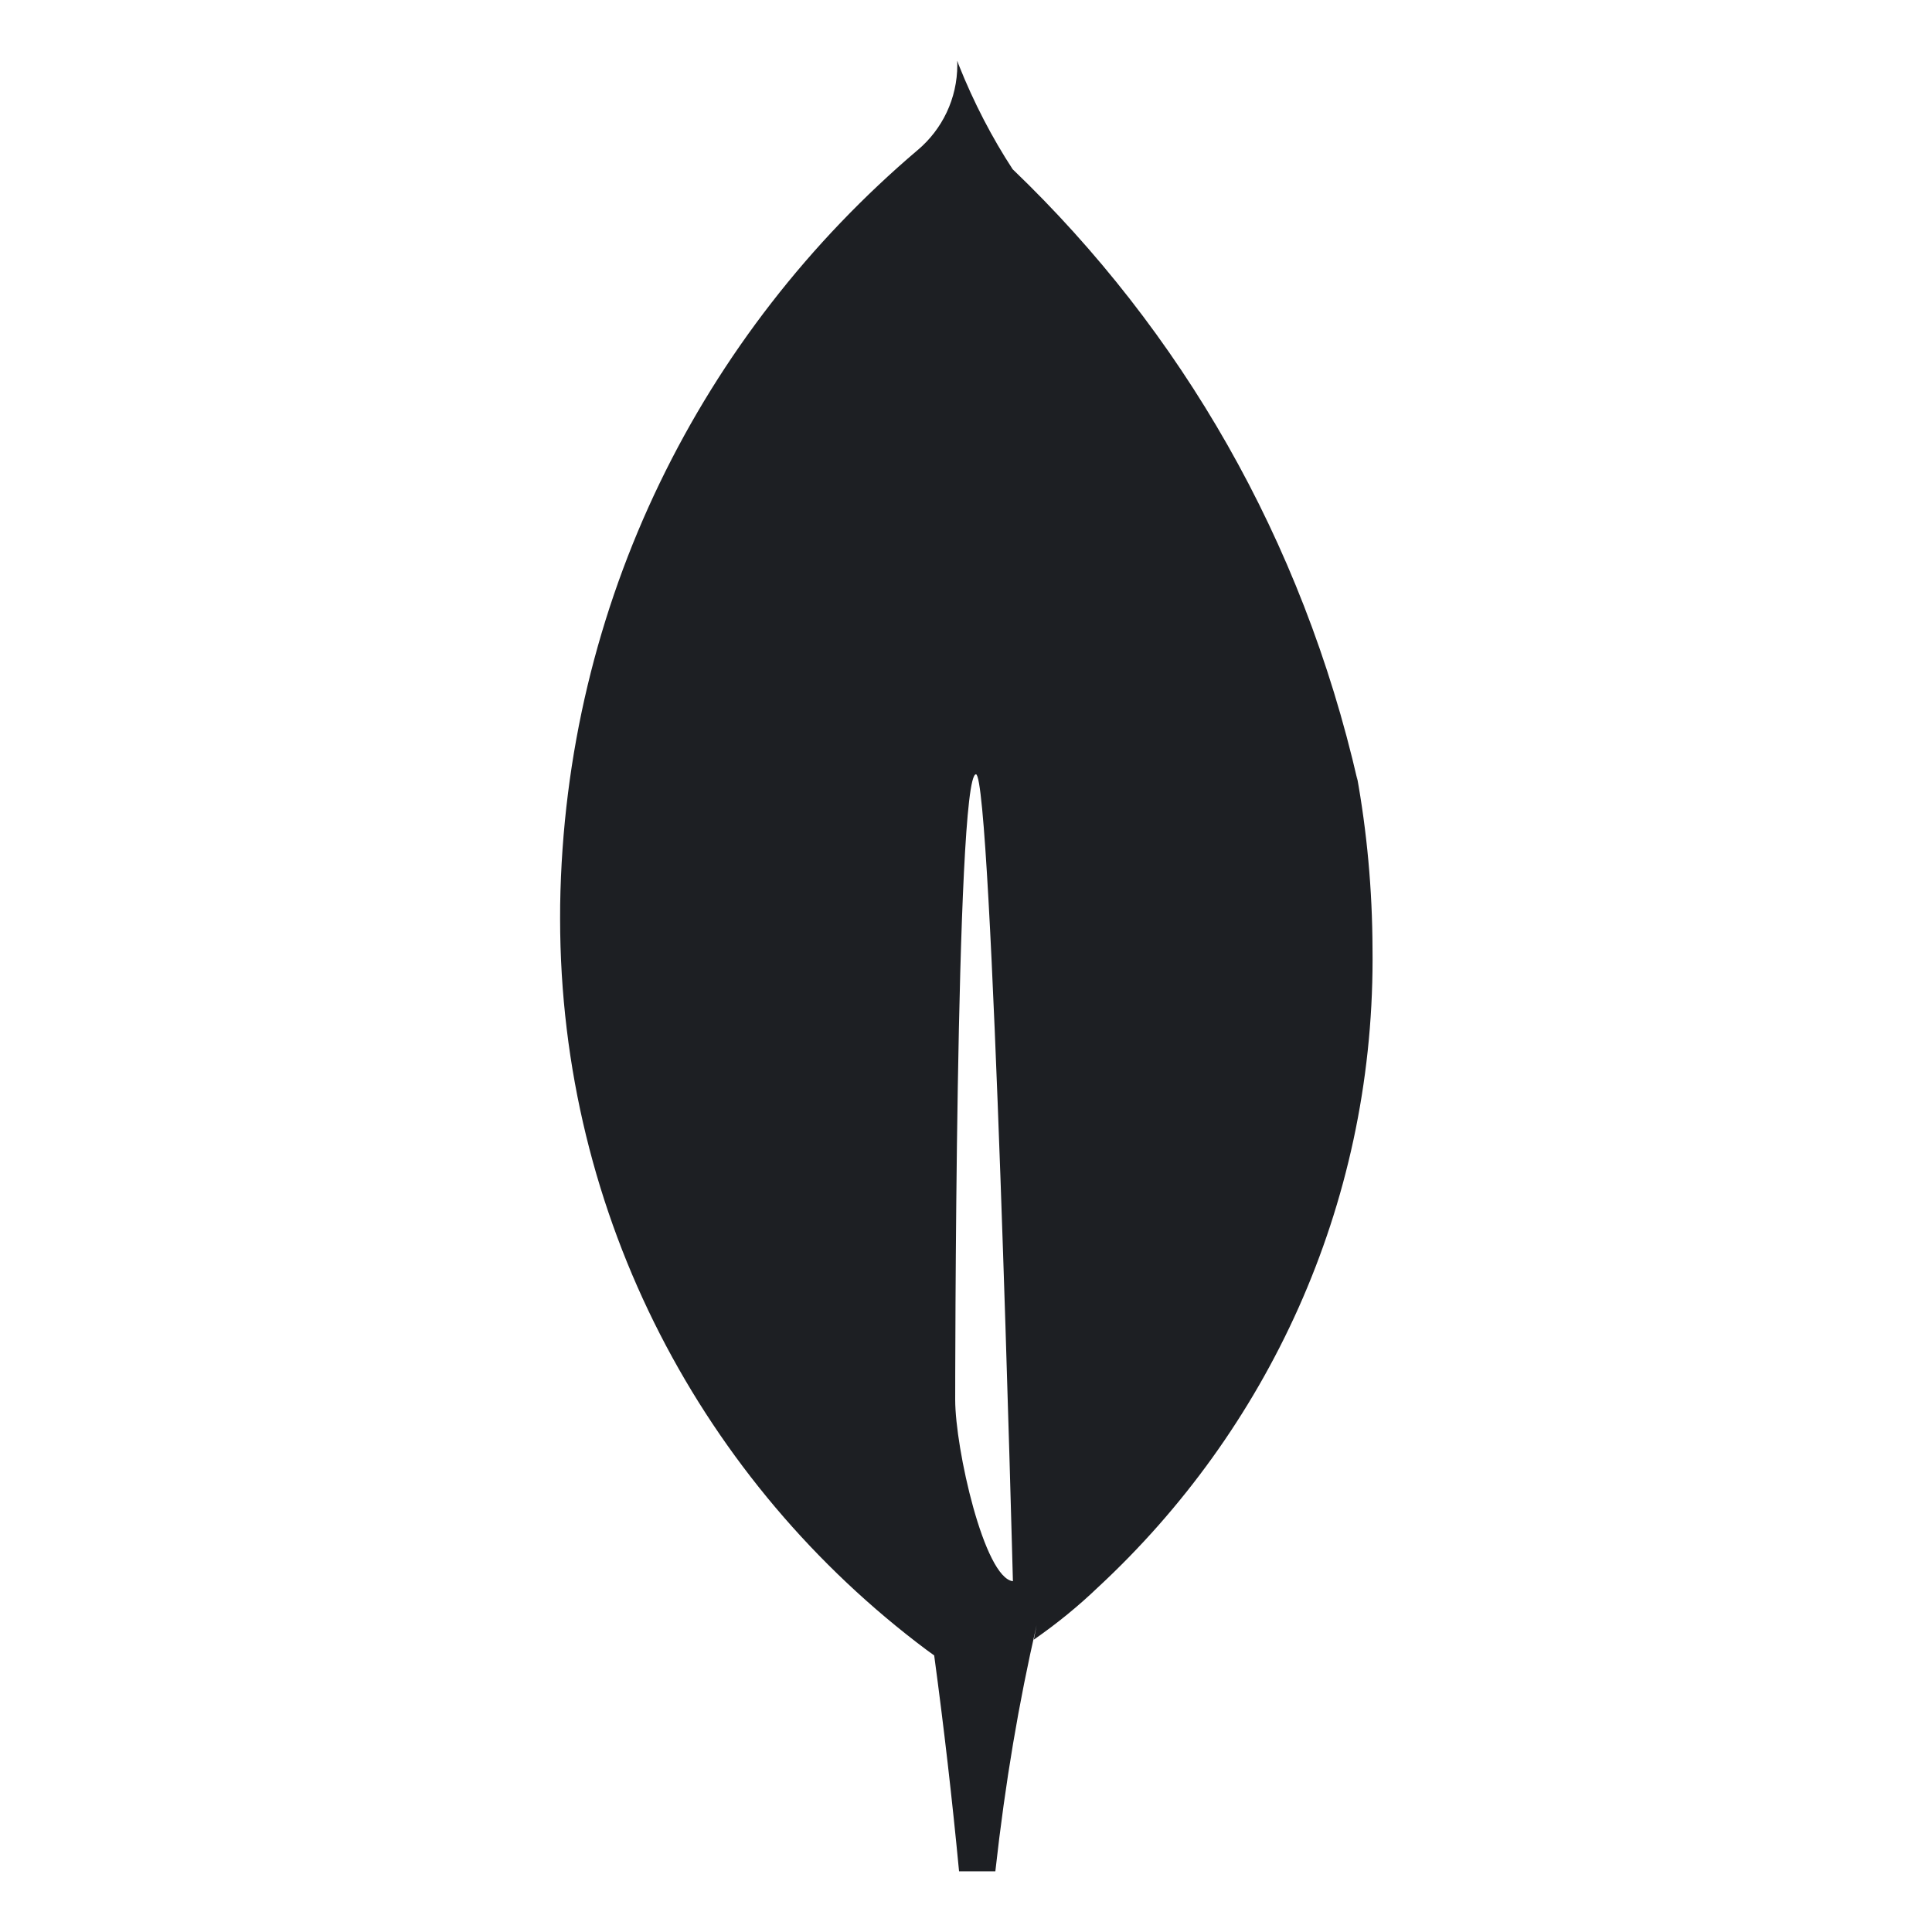
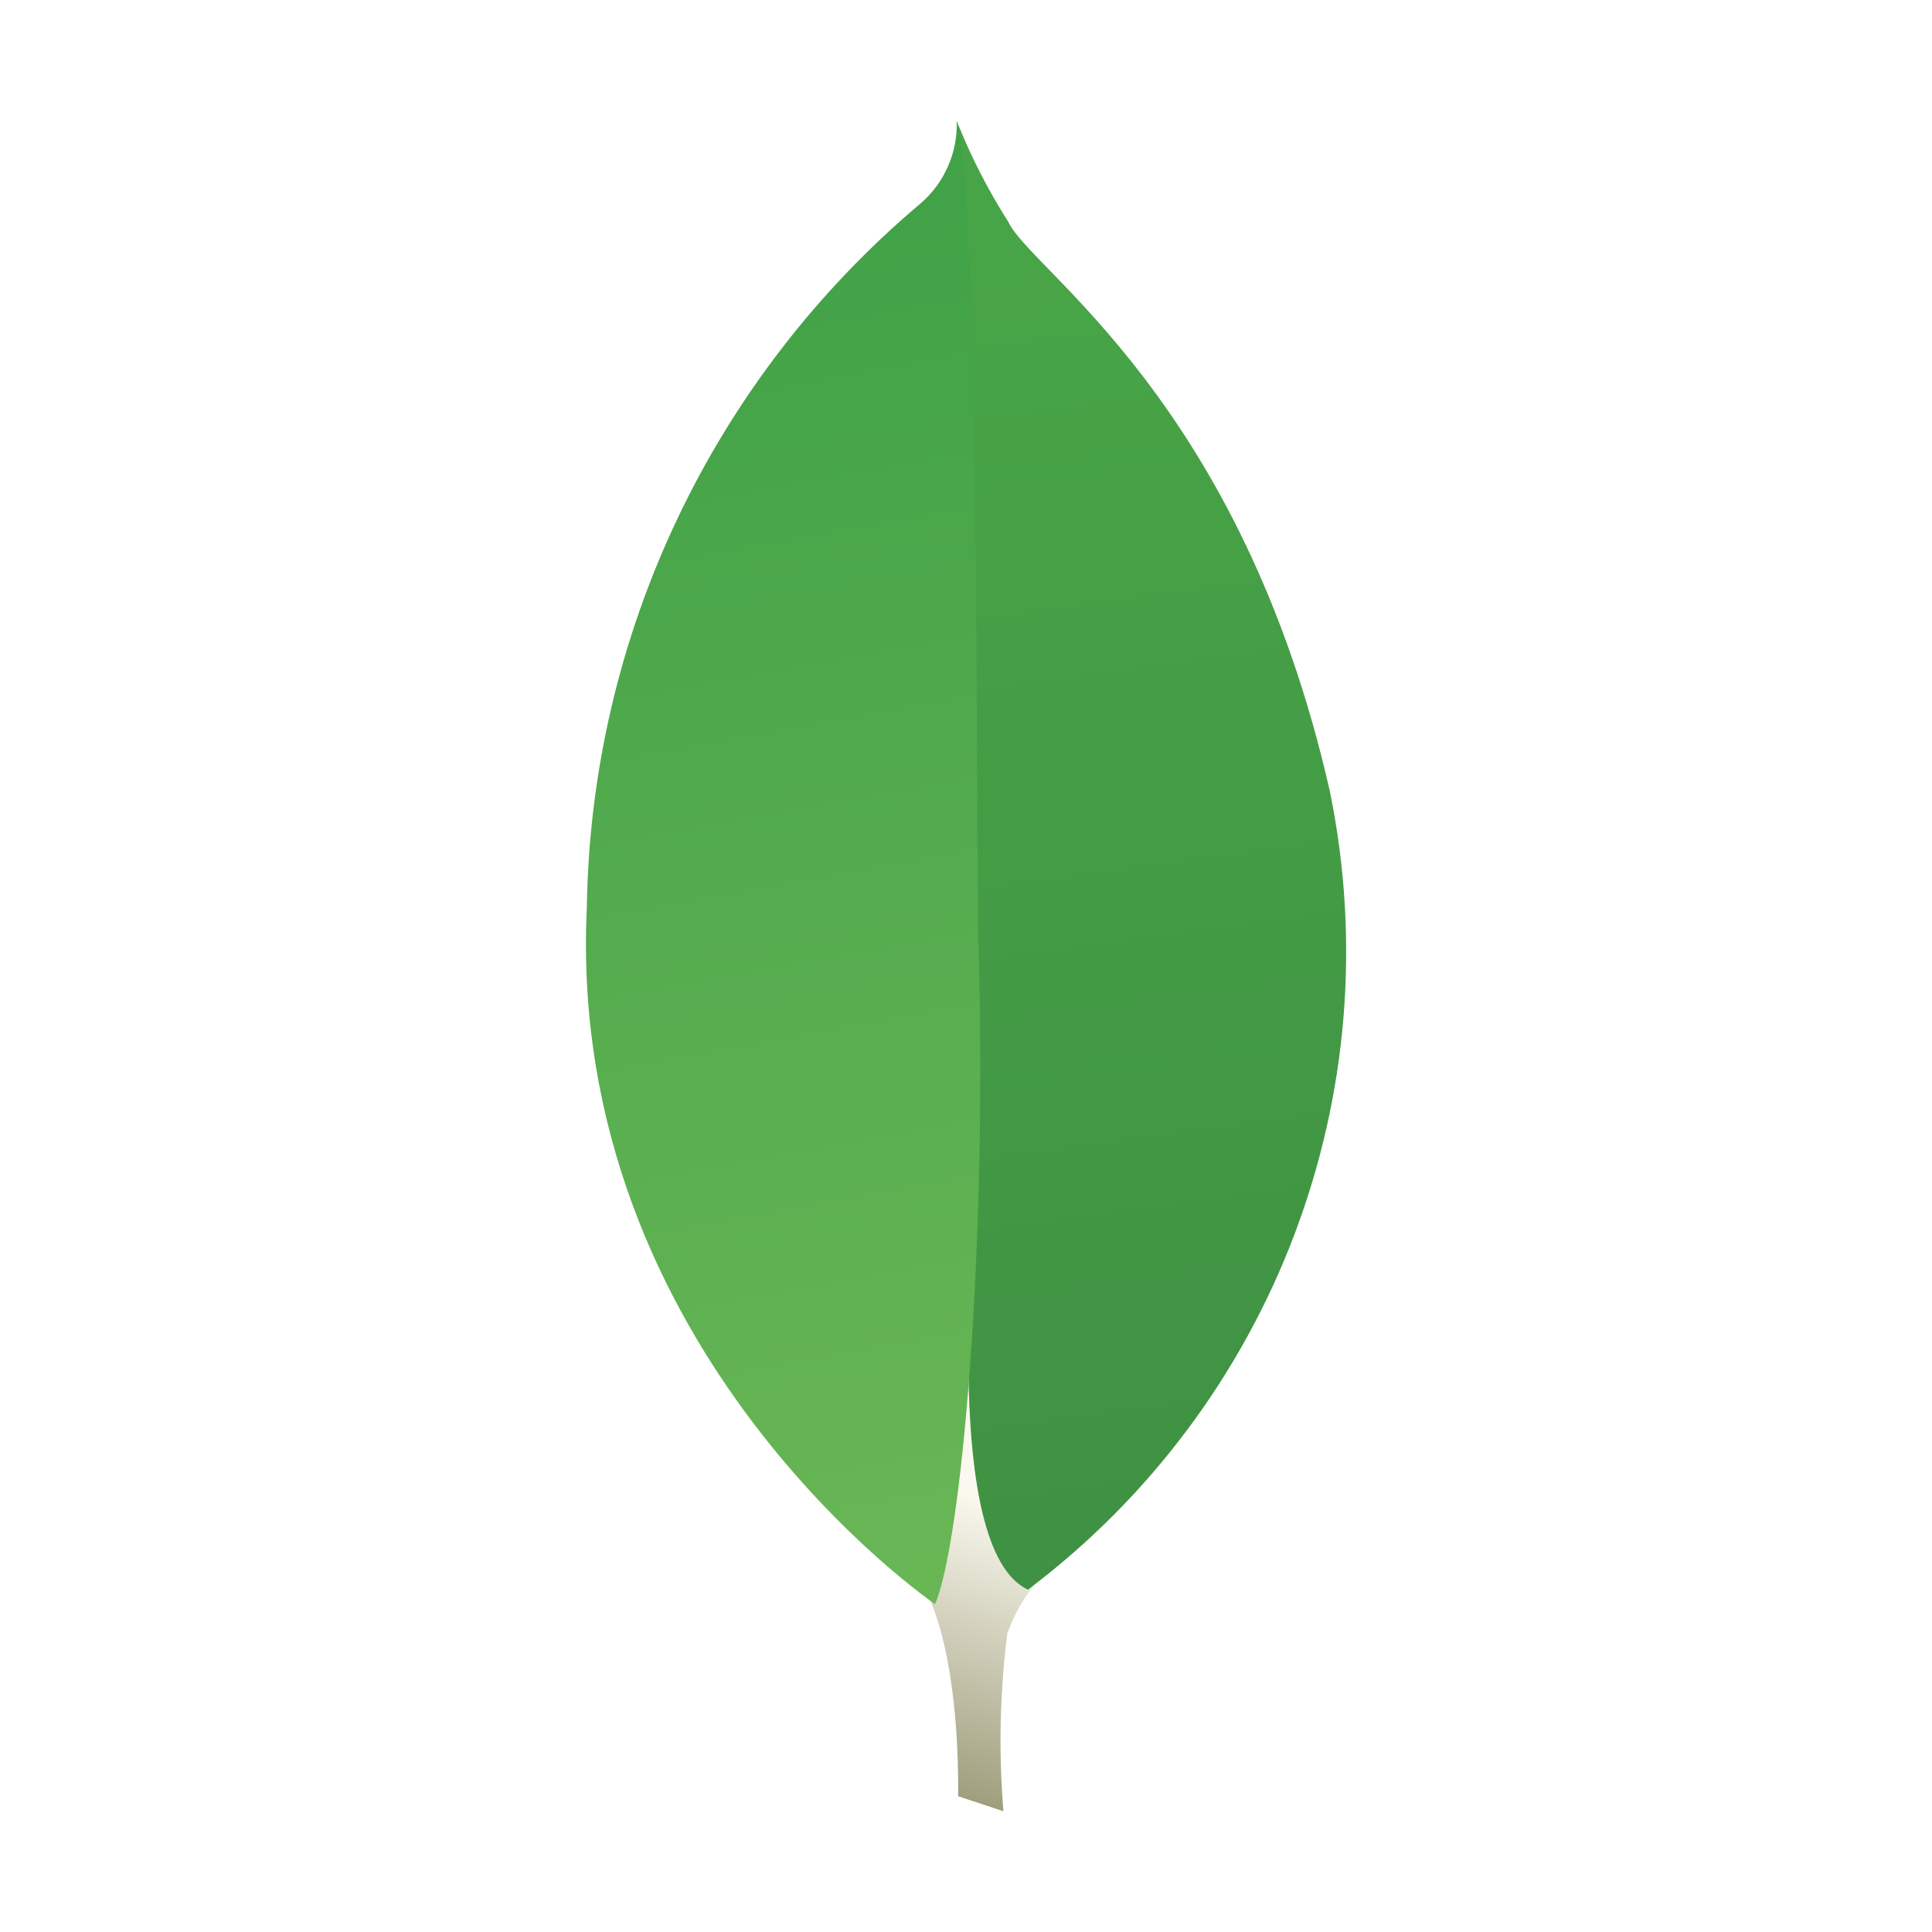
- <svg xmlns="http://www.w3.org/2000/svg" width="610" height="610" viewBox="0 0 610 610" fill="none">
-   <path d="M301.589 441.965C301.589 441.965 301.589 244.458 308.146 244.477C313.217 244.477 319.812 499.247 319.812 499.247C310.739 498.18 301.589 457.329 301.589 441.965ZM428.697 246.764C411.179 170.209 372.806 104.387 319.889 53.585L319.755 53.471C313.312 43.635 307.422 32.349 302.694 20.454L302.237 19.158C302.256 19.54 302.256 19.997 302.256 20.454C302.256 31.225 297.433 40.851 289.827 47.313L289.77 47.352C221.641 105.187 178.292 190.416 176.863 285.785V286.033C176.844 287.215 176.844 288.607 176.844 289.998C176.844 384.491 222.308 468.366 292.553 520.94L293.297 521.474L294.955 522.675C298.018 545.347 300.636 568.069 302.809 590.843H314.265C317.43 562.42 321.7 537.544 327.285 513.144L326.408 517.7C333.957 512.458 340.552 507.025 346.71 501.135L346.652 501.192C400.047 451.686 433.368 381.155 433.368 302.865C433.368 301.703 433.368 300.559 433.349 299.396V299.568C433.292 280.867 431.595 262.586 428.373 244.839L428.659 246.726L428.697 246.764Z" fill="#1D1F23" />
+ <svg xmlns="http://www.w3.org/2000/svg" width="800px" height="800px" viewBox="0 0 32 32">
+   <defs>
+     <linearGradient id="mongo-a" x1="15.5" y1="30" x2="17" y2="25" gradientUnits="userSpaceOnUse">
+       <stop offset="0" stop-color="#999875" />
+       <stop offset="1" stop-color="#fbf9ef" />
+     </linearGradient>
+     <linearGradient id="mongo-b" x1="17" y1="4" x2="20" y2="26" gradientUnits="userSpaceOnUse">
+       <stop offset="0" stop-color="#48a547" />
+       <stop offset="1" stop-color="#3f9143" />
+     </linearGradient>
+     <linearGradient id="mongo-c" x1="12" y1="4" x2="16" y2="26" gradientUnits="userSpaceOnUse">
+       <stop offset="0" stop-color="#41a247" />
+       <stop offset="1" stop-color="#69b655" />
+     </linearGradient>
+   </defs>
+   <path d="M16.62,30l-.751-.249s.1-3.8-1.275-4.067c-.9-1.048.133-44.741,3.423-.149a2.712,2.712,0,0,0-1.333,1.523A14.1,14.1,0,0,0,16.62,30Z" fill="url(#mongo-a)" />
+   <path d="M17.026,26.329a13.223,13.223,0,0,0,5-13.225C20.556,6.619,17.075,4.487,16.7,3.673a9.792,9.792,0,0,1-.825-1.6l.277,18.069S15.578,25.664,17.026,26.329Z" fill="url(#mongo-b)" />
+   <path d="M15.487,26.569S9.366,22.4,9.72,15.025A15.54,15.54,0,0,1,15.239,3.377,1.725,1.725,0,0,0,15.846,2c.381.82.319,12.243.359,13.579C16.36,20.776,15.916,25.588,15.487,26.569Z" fill="url(#mongo-c)" />
</svg>
